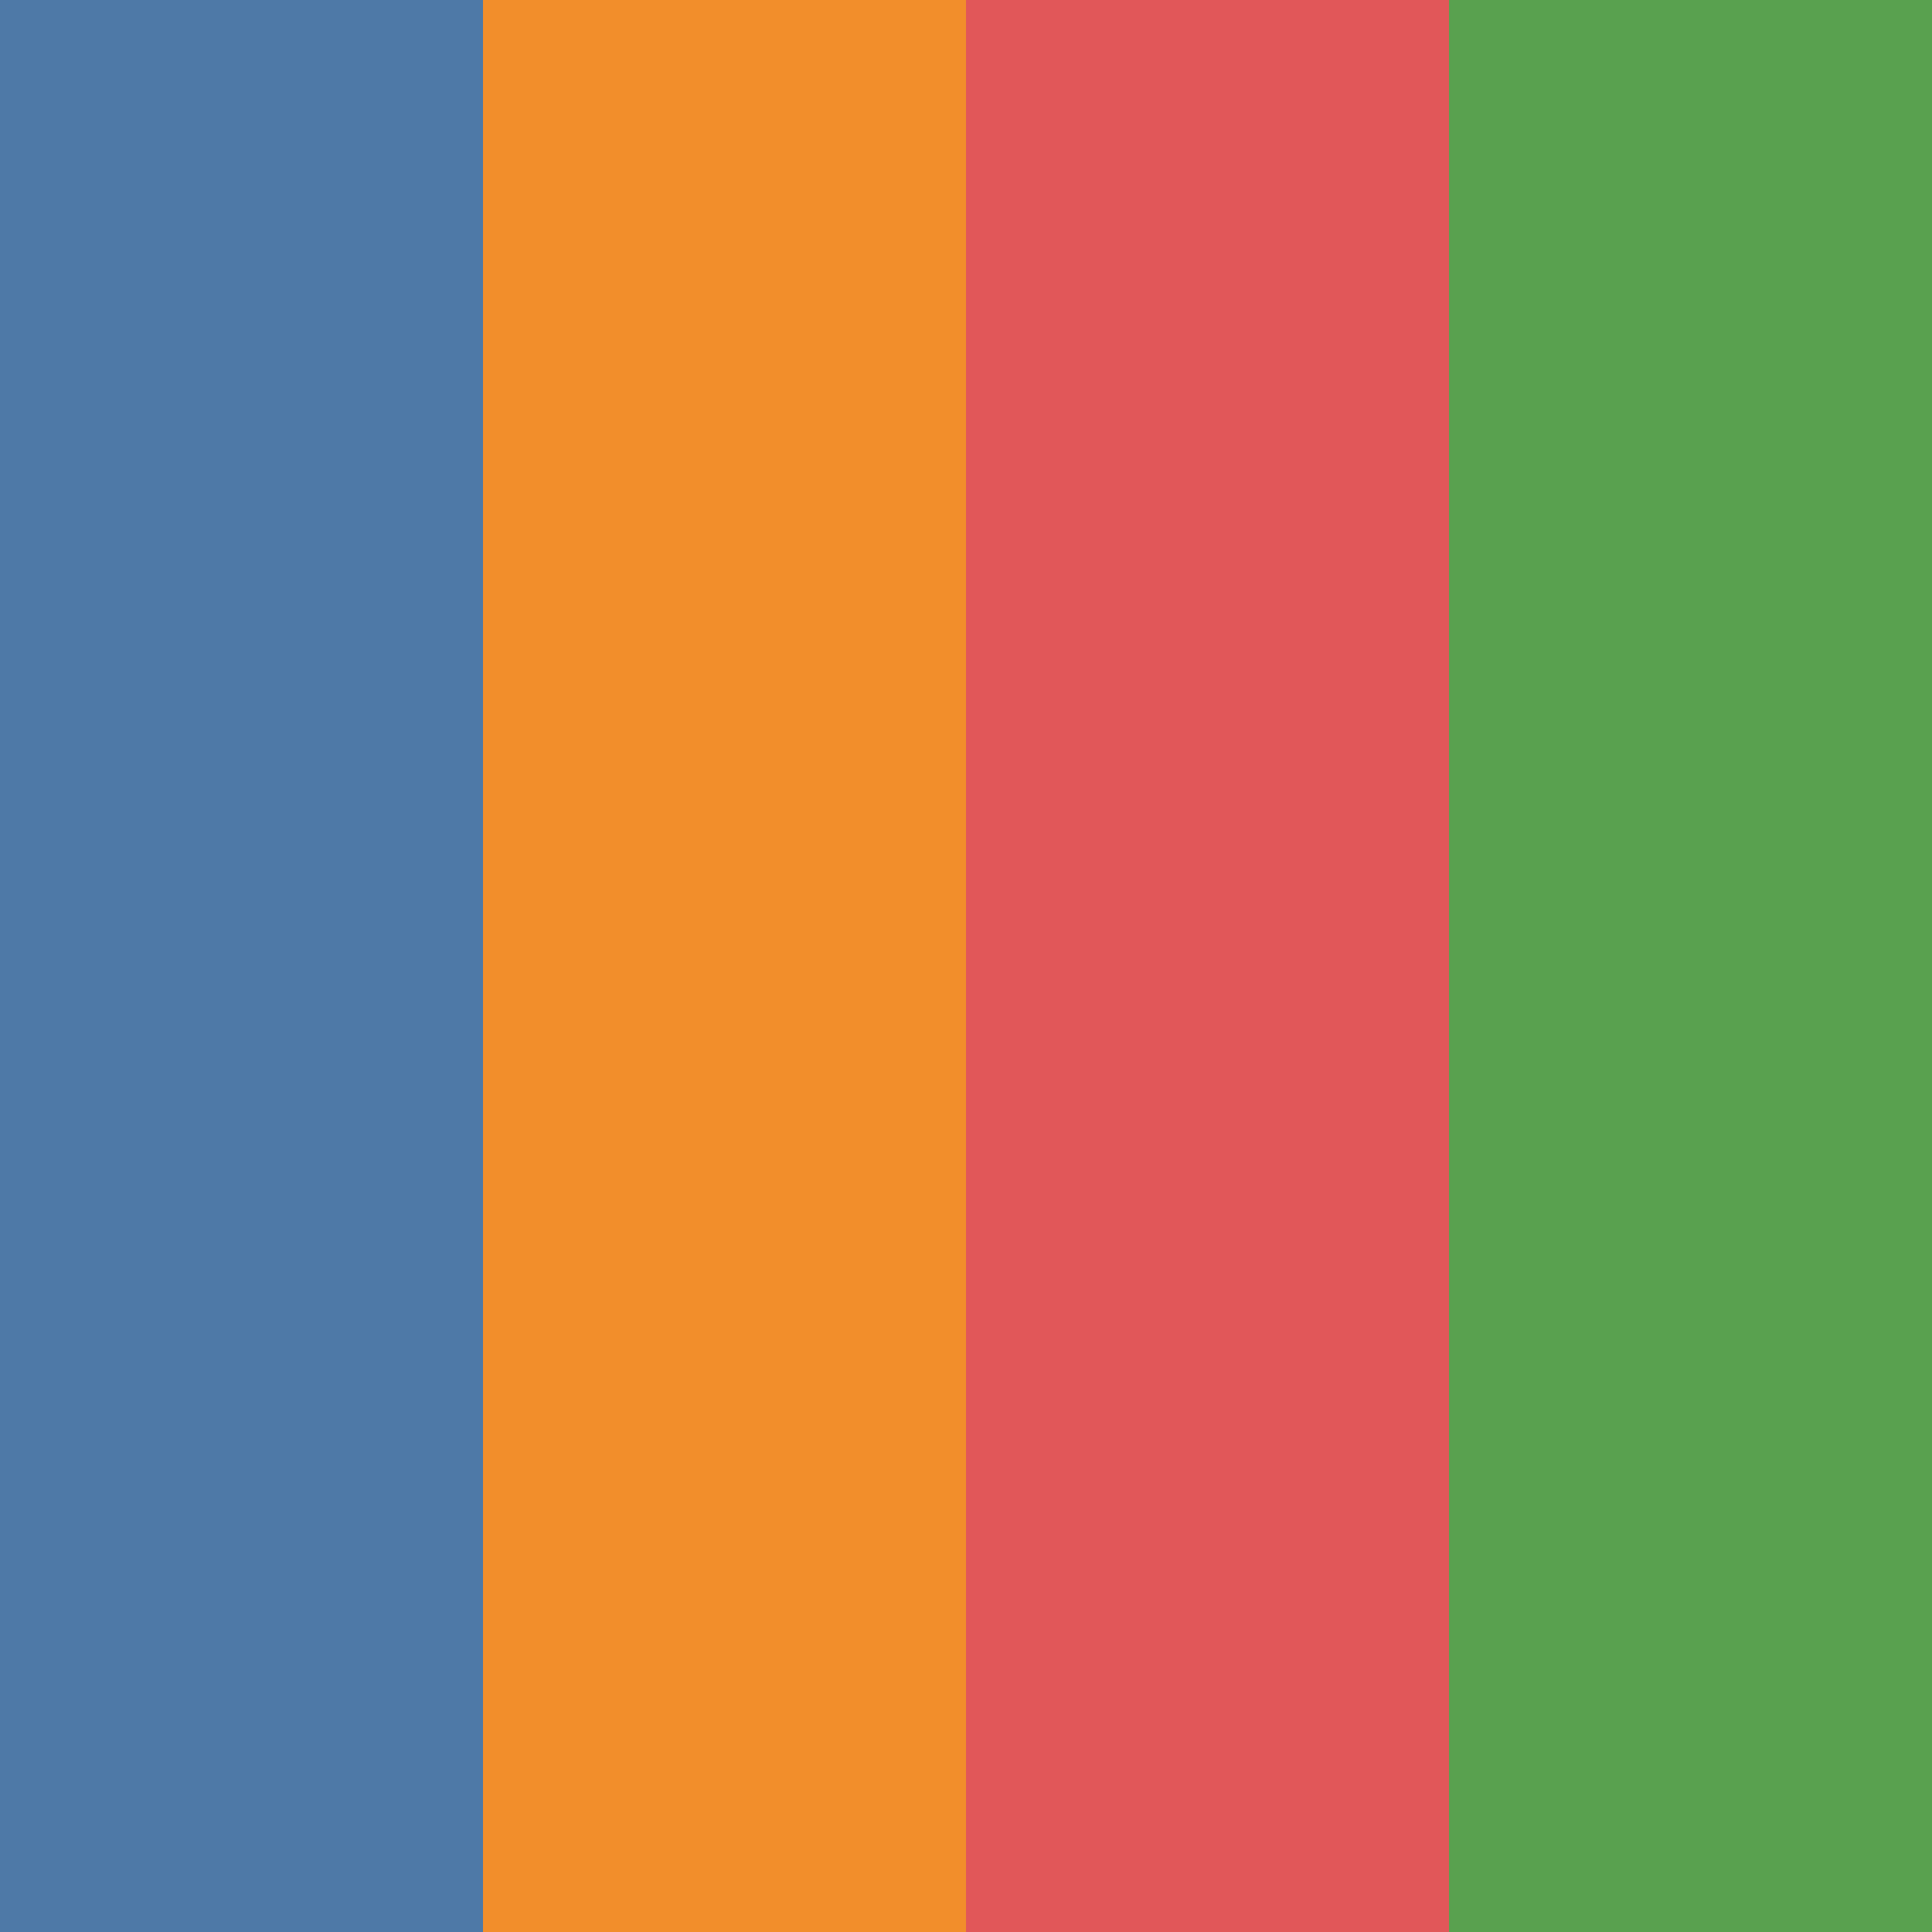
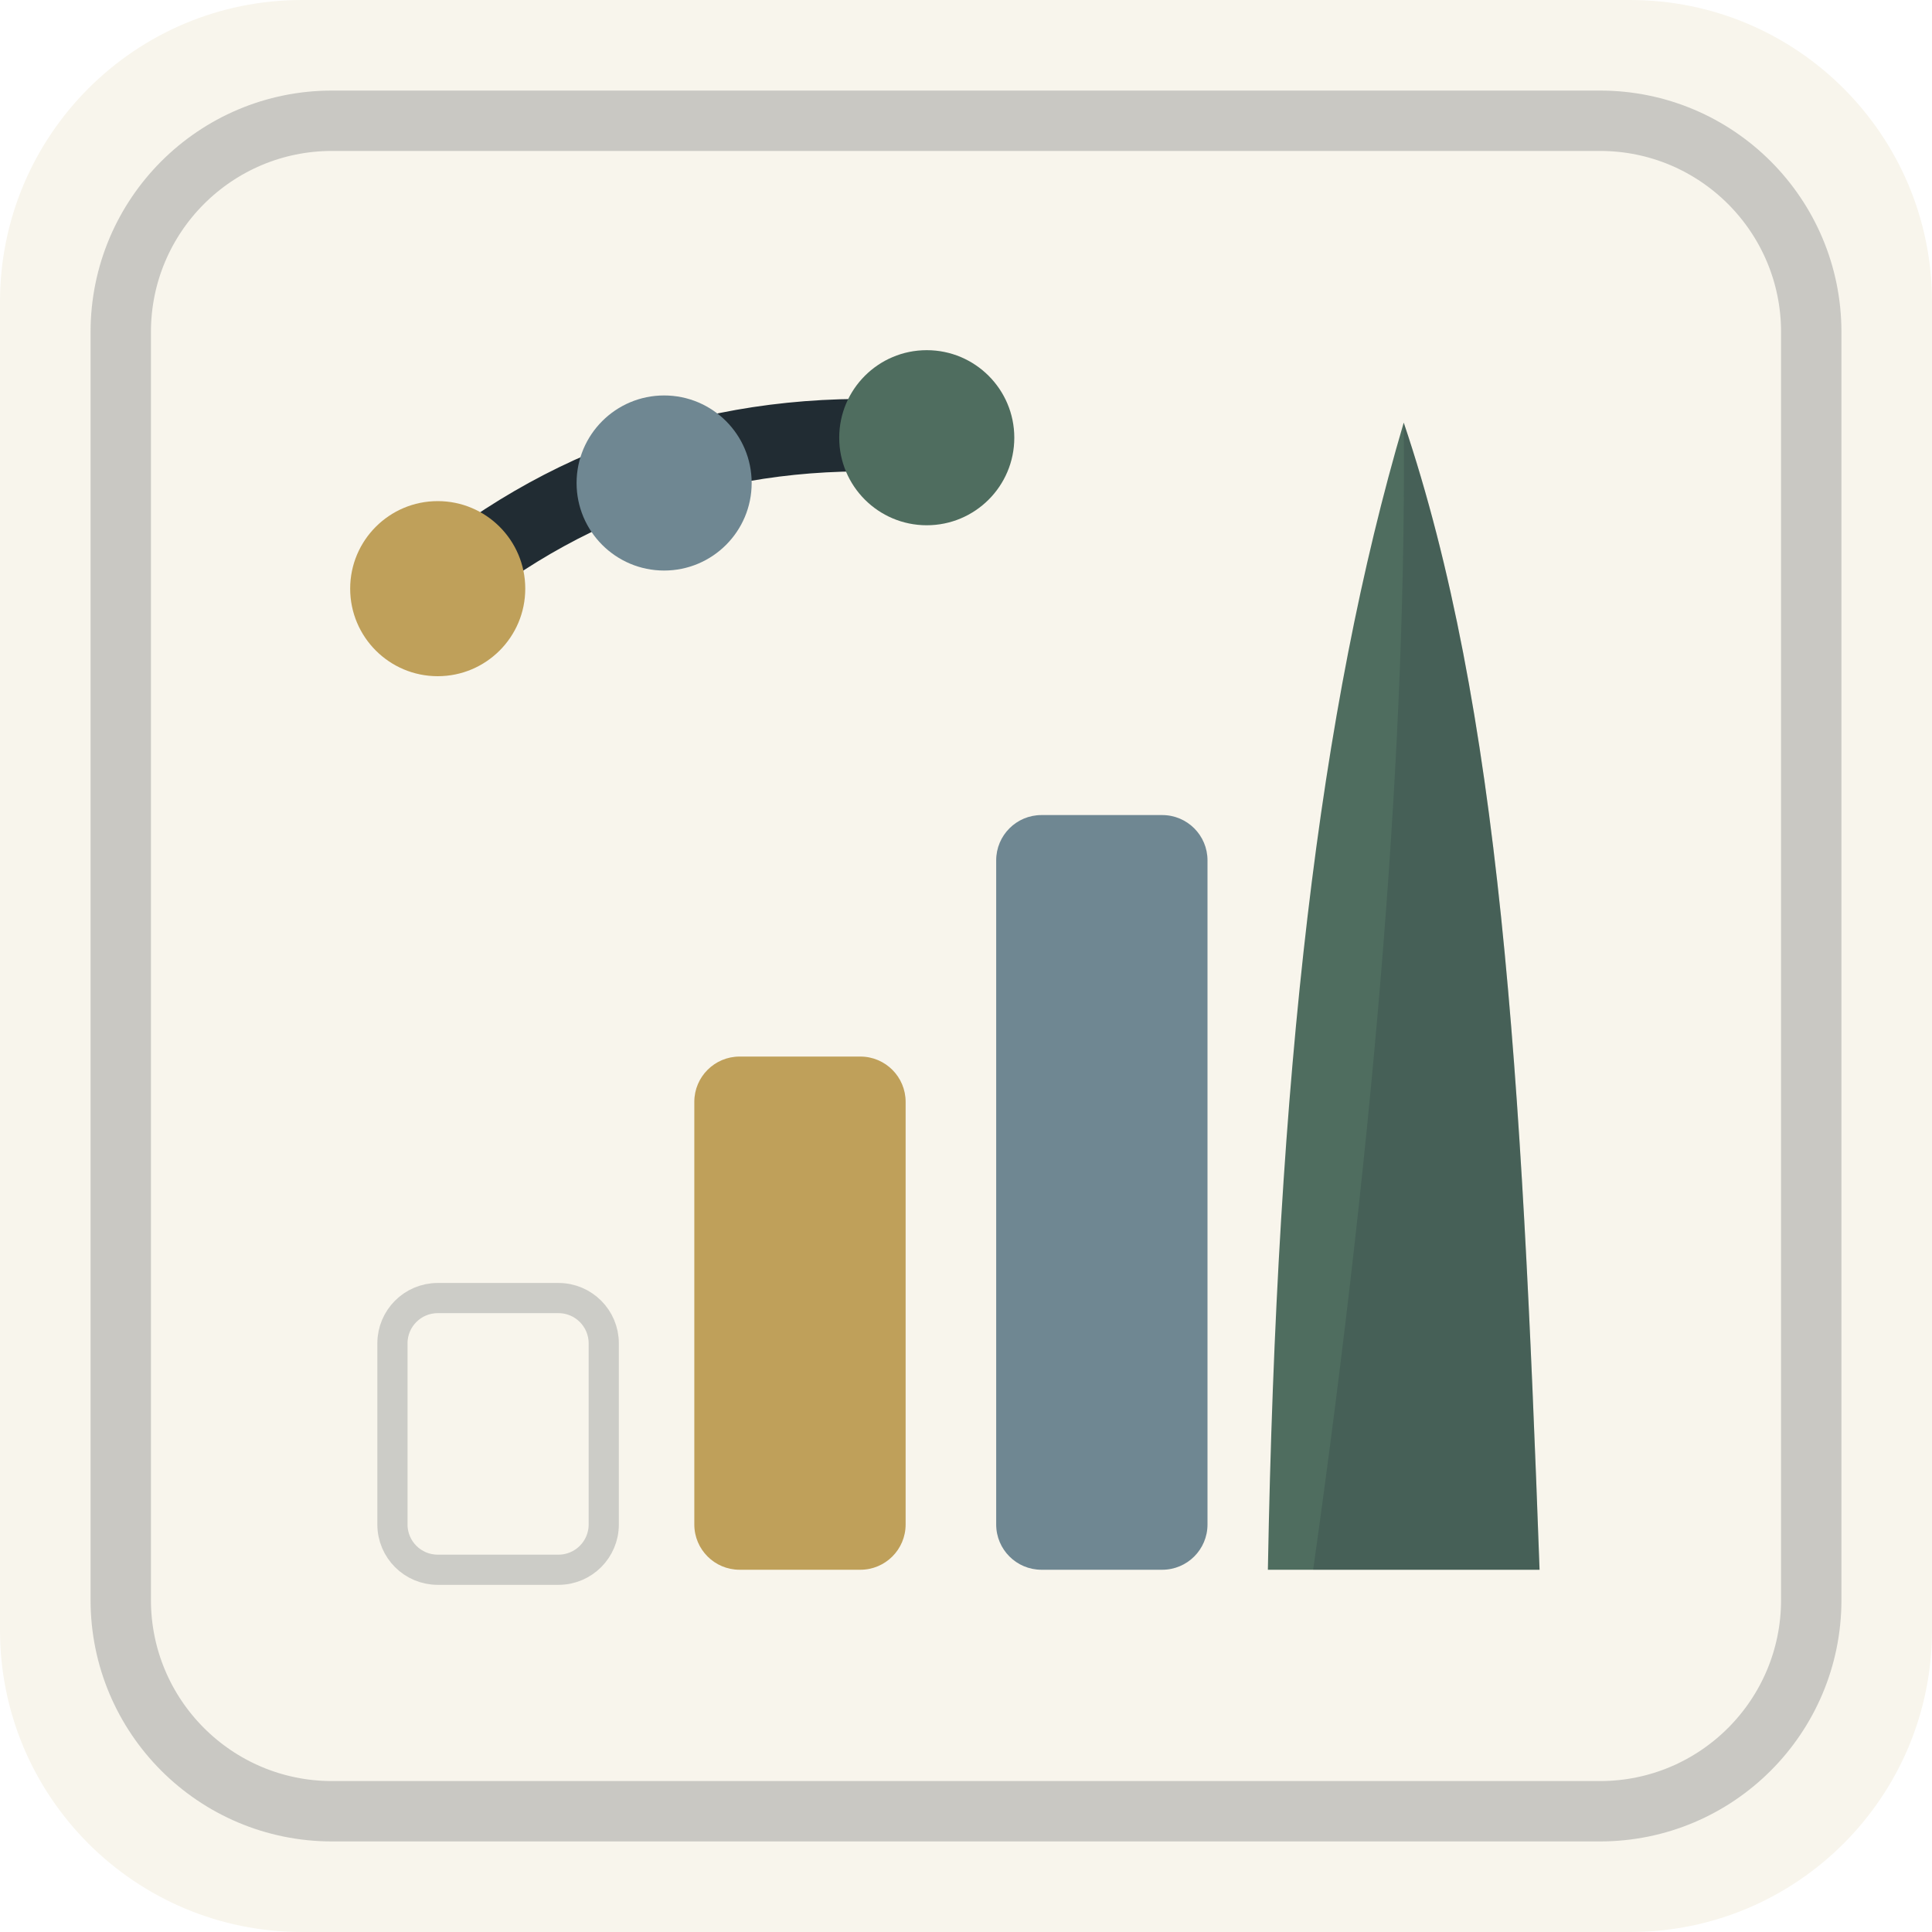
- <svg xmlns="http://www.w3.org/2000/svg" viewBox="0 0 32 32">
-   <rect width="8" height="32" x="0" fill="#4E79A7" />
-   <rect width="8" height="32" x="8" fill="#F28E2B" />
-   <rect width="8" height="32" x="16" fill="#E15759" />
-   <rect width="8" height="32" x="24" fill="#59A14F" />
+ <svg xmlns="http://www.w3.org/2000/svg" viewBox="0 0 64 64" role="img" aria-labelledby="title desc">
+   <rect width="64" height="64" rx="10" fill="#F8F5EC" />
+   <rect x="4" y="4" width="56" height="56" rx="7" fill="none" stroke="#212C33" stroke-opacity=".22" stroke-width="2" />
+   <rect x="13" y="43" width="7" height="9" rx="1.5" fill="#F8F5EC" stroke="#212C33" stroke-opacity=".2" />
+   <rect x="23" y="35" width="7" height="17" rx="1.5" fill="#BFA05A" />
+   <rect x="33" y="27" width="7" height="25" rx="1.5" fill="#6F8792" />
+   <path d="M46.5 14C43.7 23.5 42.3 35.5 42 52h9C50.4 35.5 49.7 23.5 46.5 14Z" fill="#4F6D5F" />
+   <path d="M46.5 14c.1 10.4-.9 23.1-3 38H51C50.4 35.5 49.7 23.5 46.5 14Z" fill="#212C33" fill-opacity=".18" />
+   <path d="M14.5 19.5c4.6-3.8 10-5.5 16.2-5" fill="none" stroke="#212C33" stroke-width="2.4" stroke-linecap="round" />
+   <circle cx="14.5" cy="19.5" r="2.9" fill="#BFA05A" />
+   <circle cx="22" cy="16" r="2.9" fill="#6F8792" />
+   <circle cx="30.7" cy="14.5" r="2.9" fill="#4F6D5F" />
</svg>
